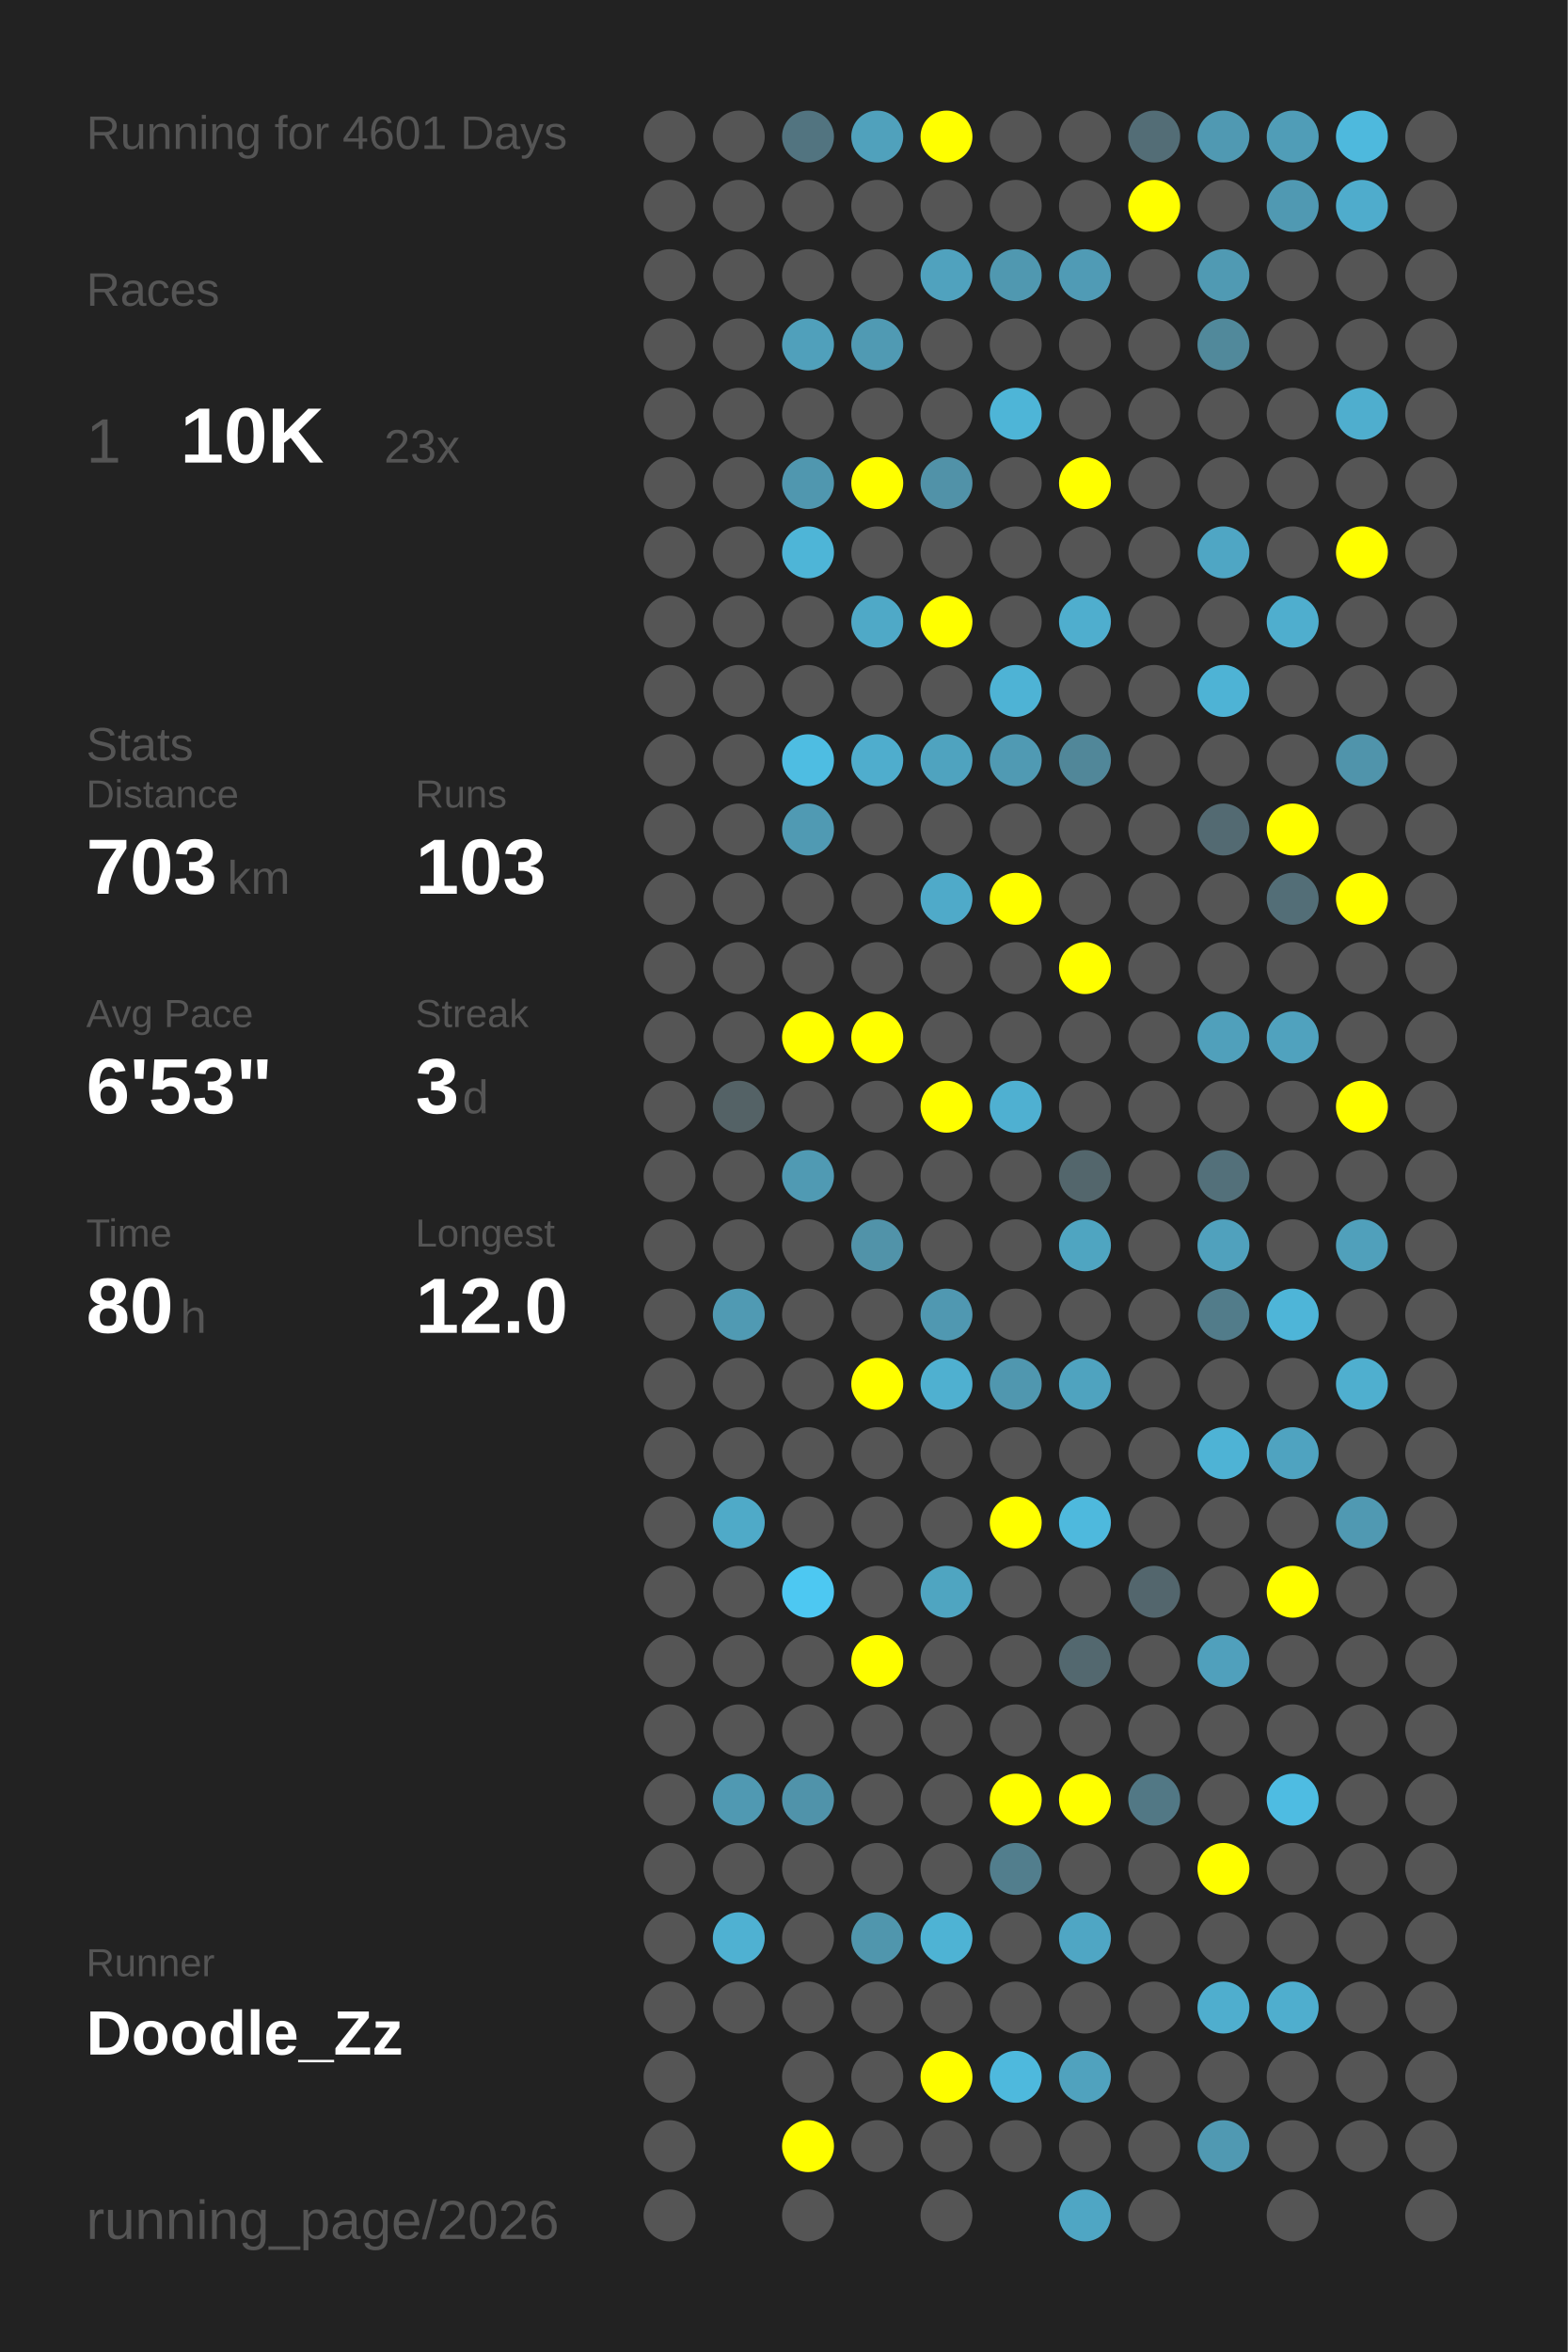
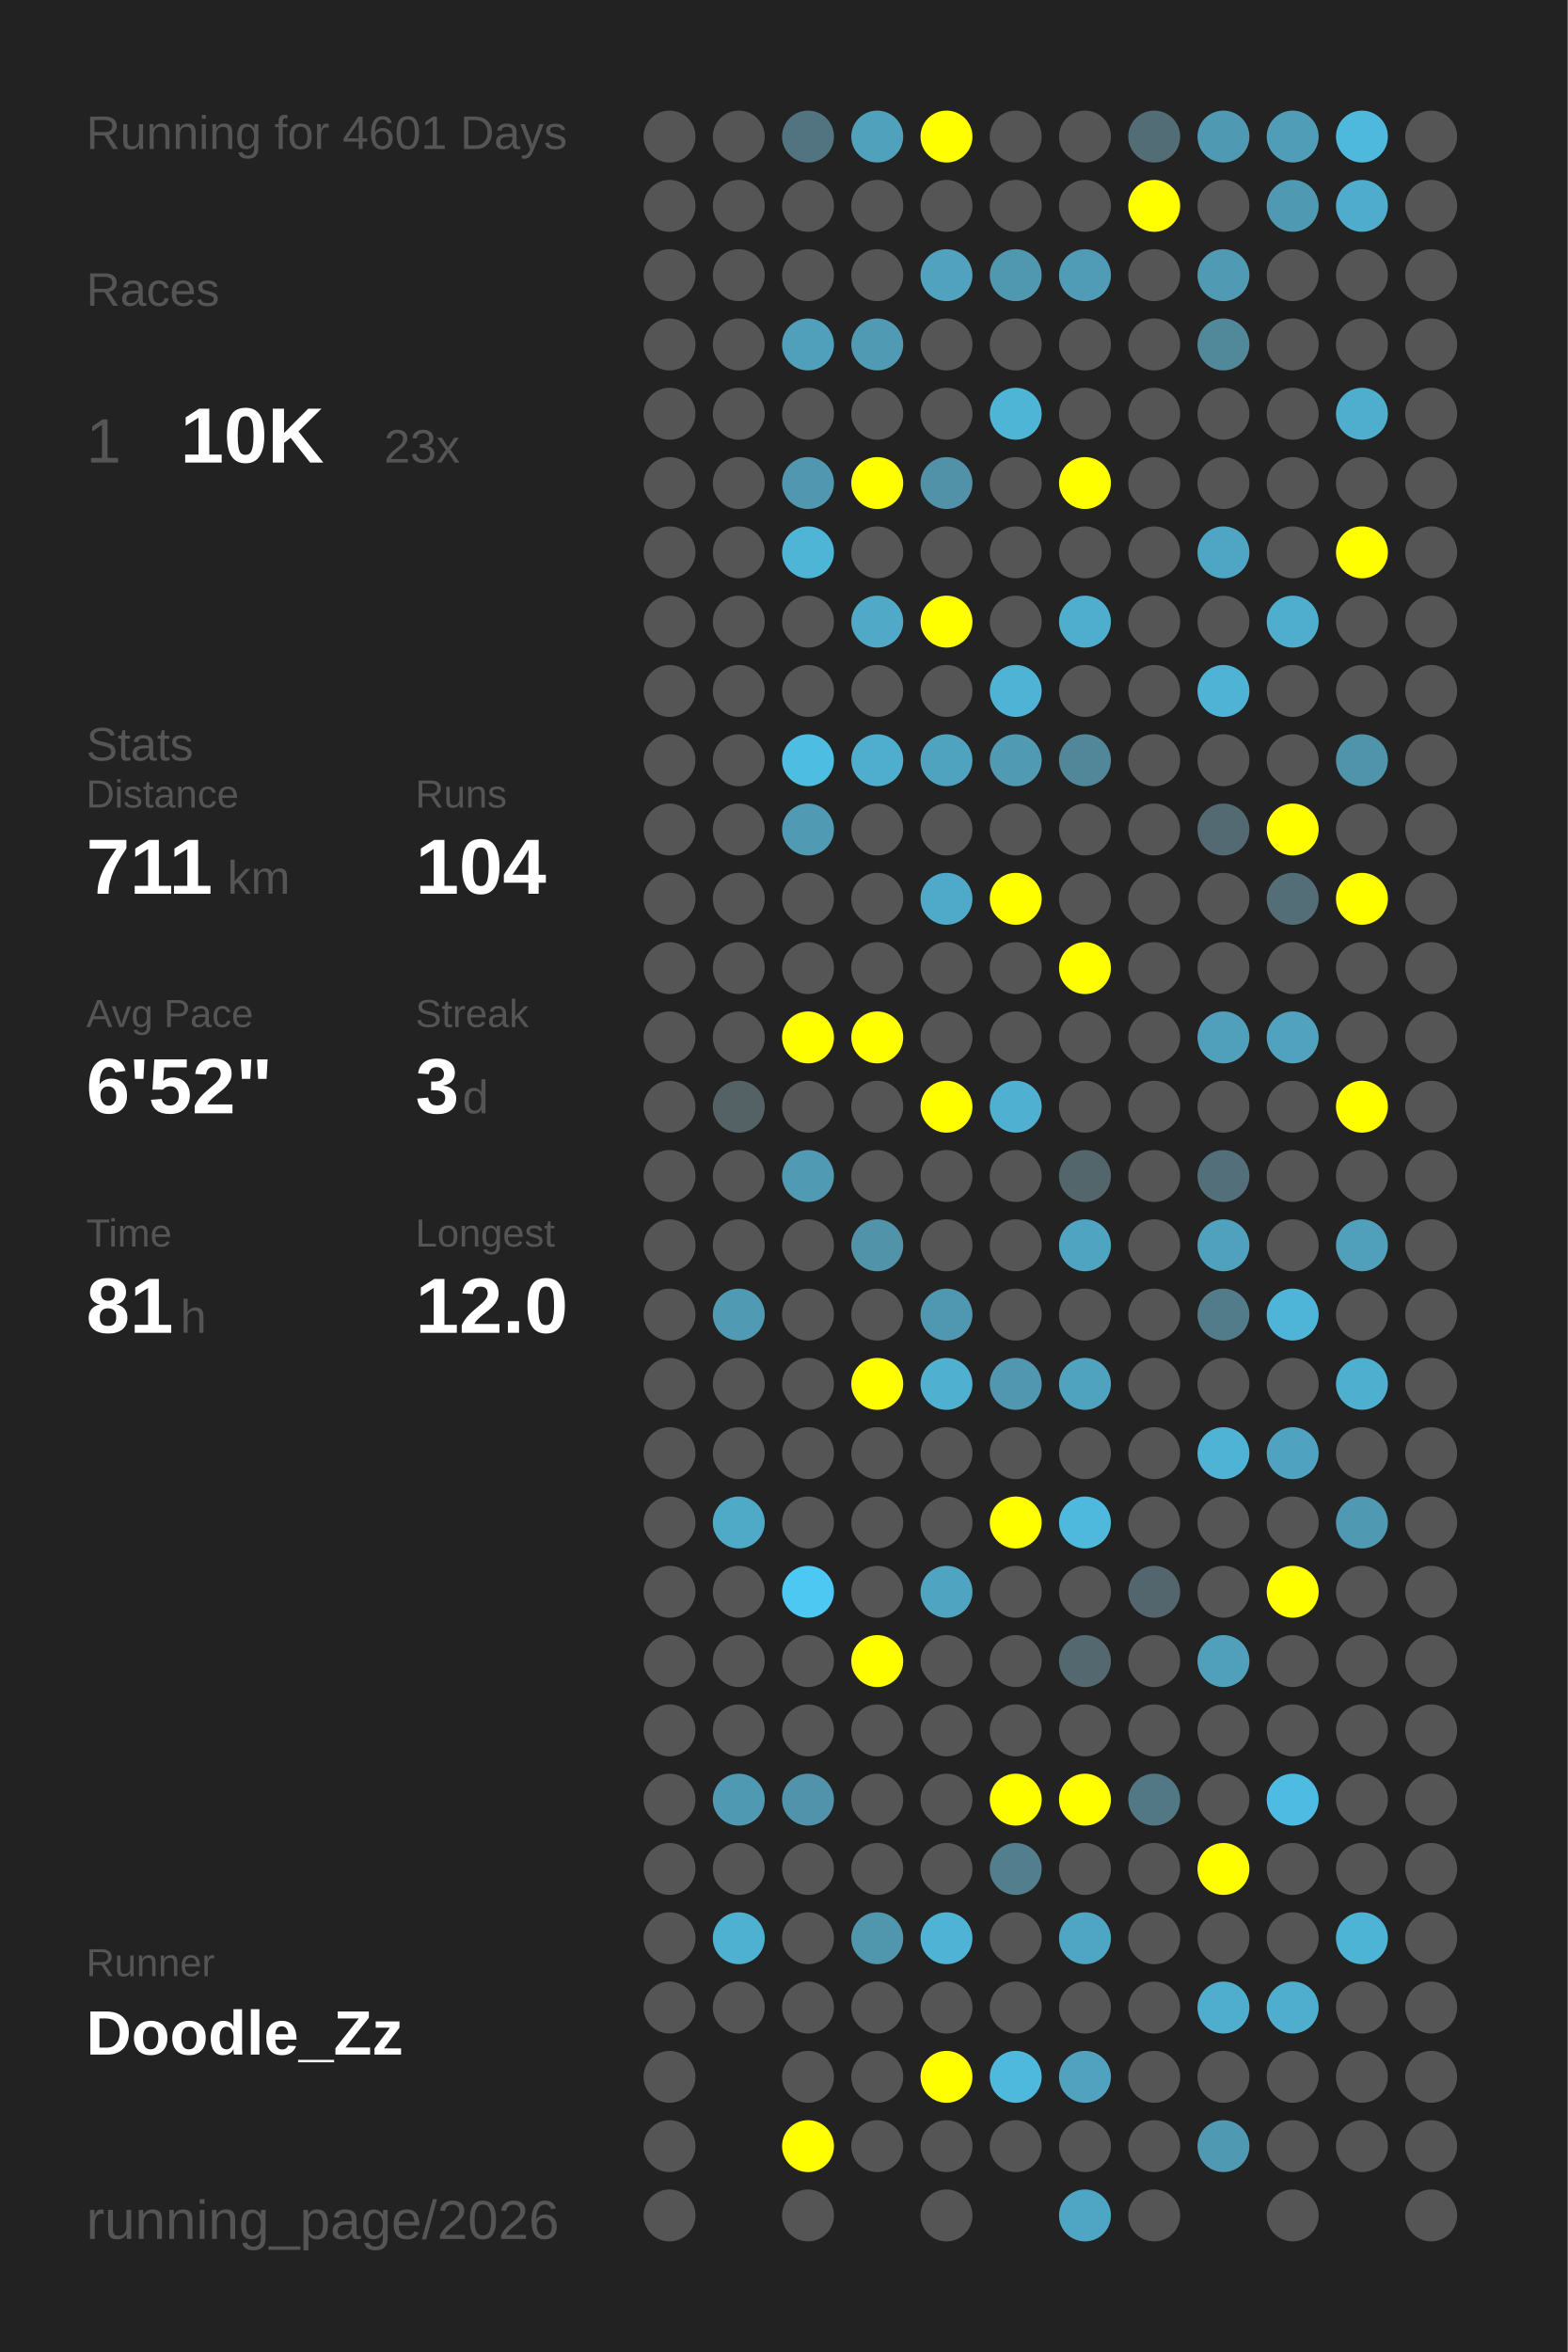
<svg xmlns="http://www.w3.org/2000/svg" baseProfile="full" height="300mm" version="1.1" viewBox="0,0,200,300" width="200mm">
  <defs />
  <rect fill="#222222" height="300" width="200" x="0" y="0" />
  <text fill="#555555" style="font-size:6px; font-family:Arial;" x="11" y="19">Running for 4601 Days</text>
  <text fill="#555555" style="font-size:6px; font-family:Arial;" x="11" y="39">Races</text>
  <text fill="#555555" style="font-size:8px; font-family:Arial;" x="11" y="59">1</text>
  <text fill="#FFFFFF" style="font-size:10px; font-family:Arial; font-weight:bold;" x="23" y="59">10K</text>
  <text fill="#555555" style="font-size:6px; font-family:Arial;" x="49" y="59">23x</text>
  <text fill="#555555" style="font-size:6px; font-family:Arial;" x="11" y="97">Stats</text>
  <text fill="#555555" style="font-size:5px; font-family:Arial;" x="11" y="103">Distance</text>
-   <text fill="#FFFFFF" style="font-size:10px; font-family:Arial; font-weight:bold;" x="11" y="114">703</text>
+   <text fill="#FFFFFF" style="font-size:10px; font-family:Arial; font-weight:bold;" x="11" y="114">711</text>
  <text fill="#555555" style="font-size:6px; font-family:Arial;" x="29" y="114">km</text>
  <text fill="#555555" style="font-size:5px; font-family:Arial;" x="53" y="103">Runs</text>
-   <text fill="#FFFFFF" style="font-size:10px; font-family:Arial; font-weight:bold;" x="53" y="114">103</text>
+   <text fill="#FFFFFF" style="font-size:10px; font-family:Arial; font-weight:bold;" x="53" y="114">104</text>
  <text fill="#555555" style="font-size:5px; font-family:Arial;" x="11" y="131">Avg Pace</text>
-   <text fill="#FFFFFF" style="font-size:10px; font-family:Arial; font-weight:bold;" x="11" y="142">6'53"</text>
+   <text fill="#FFFFFF" style="font-size:10px; font-family:Arial; font-weight:bold;" x="11" y="142">6'52"</text>
  <text fill="#555555" style="font-size:5px; font-family:Arial;" x="53" y="131">Streak</text>
  <text fill="#FFFFFF" style="font-size:10px; font-family:Arial; font-weight:bold;" x="53" y="142">3</text>
  <text fill="#555555" style="font-size:6px; font-family:Arial;" x="59" y="142">d</text>
  <text fill="#555555" style="font-size:5px; font-family:Arial;" x="11" y="159">Time</text>
-   <text fill="#FFFFFF" style="font-size:10px; font-family:Arial; font-weight:bold;" x="11" y="170">80</text>
+   <text fill="#FFFFFF" style="font-size:10px; font-family:Arial; font-weight:bold;" x="11" y="170">81</text>
  <text fill="#555555" style="font-size:6px; font-family:Arial;" x="23" y="170">h</text>
  <text fill="#555555" style="font-size:5px; font-family:Arial;" x="53" y="159">Longest</text>
  <text fill="#FFFFFF" style="font-size:10px; font-family:Arial; font-weight:bold;" x="53" y="170">12.0</text>
  <text fill="#555555" style="font-size:5px; font-family:Arial;" x="11" y="252.065">Runner</text>
  <text fill="#FFFFFF" style="font-size:8px; font-family:Arial; font-weight:bold;" x="11" y="262.065">Doodle_Zz</text>
  <text fill="#555555" style="font-size:7px; font-family:Arial;" x="11" y="285.581">running_page/2026</text>
  <circle cx="85.417" cy="17.419" fill="#555555" r="3.312" />
  <circle cx="85.417" cy="26.258" fill="#555555" r="3.312" />
  <circle cx="85.417" cy="35.097" fill="#555555" r="3.312" />
  <circle cx="85.417" cy="43.935" fill="#555555" r="3.312" />
  <circle cx="85.417" cy="52.774" fill="#555555" r="3.312" />
  <circle cx="85.417" cy="61.613" fill="#555555" r="3.312" />
  <circle cx="85.417" cy="70.452" fill="#555555" r="3.312" />
  <circle cx="85.417" cy="79.29" fill="#555555" r="3.312" />
  <circle cx="85.417" cy="88.129" fill="#555555" r="3.312" />
  <circle cx="85.417" cy="96.968" fill="#555555" r="3.312" />
  <circle cx="85.417" cy="105.806" fill="#555555" r="3.312" />
  <circle cx="85.417" cy="114.645" fill="#555555" r="3.312" />
  <circle cx="85.417" cy="123.484" fill="#555555" r="3.312" />
  <circle cx="85.417" cy="132.323" fill="#555555" r="3.312" />
  <circle cx="85.417" cy="141.161" fill="#555555" r="3.312" />
  <circle cx="85.417" cy="150" fill="#555555" r="3.312" />
  <circle cx="85.417" cy="158.839" fill="#555555" r="3.312" />
  <circle cx="85.417" cy="167.677" fill="#555555" r="3.312" />
  <circle cx="85.417" cy="176.516" fill="#555555" r="3.312" />
  <circle cx="85.417" cy="185.355" fill="#555555" r="3.312" />
  <circle cx="85.417" cy="194.194" fill="#555555" r="3.312" />
  <circle cx="85.417" cy="203.032" fill="#555555" r="3.312" />
  <circle cx="85.417" cy="211.871" fill="#555555" r="3.312" />
  <circle cx="85.417" cy="220.71" fill="#555555" r="3.312" />
  <circle cx="85.417" cy="229.548" fill="#555555" r="3.312" />
  <circle cx="85.417" cy="238.387" fill="#555555" r="3.312" />
  <circle cx="85.417" cy="247.226" fill="#555555" r="3.312" />
  <circle cx="85.417" cy="256.065" fill="#555555" r="3.312" />
  <circle cx="85.417" cy="264.903" fill="#555555" r="3.312" />
  <circle cx="85.417" cy="273.742" fill="#555555" r="3.312" />
  <circle cx="85.417" cy="282.581" fill="#555555" r="3.312" />
  <circle cx="94.25" cy="17.419" fill="#555555" r="3.312" />
  <circle cx="94.25" cy="26.258" fill="#555555" r="3.312" />
  <circle cx="94.25" cy="35.097" fill="#555555" r="3.312" />
  <circle cx="94.25" cy="43.935" fill="#555555" r="3.312" />
  <circle cx="94.25" cy="52.774" fill="#555555" r="3.312" />
  <circle cx="94.25" cy="61.613" fill="#555555" r="3.312" />
  <circle cx="94.25" cy="70.452" fill="#555555" r="3.312" />
  <circle cx="94.25" cy="79.29" fill="#555555" r="3.312" />
  <circle cx="94.25" cy="88.129" fill="#555555" r="3.312" />
  <circle cx="94.25" cy="96.968" fill="#555555" r="3.312" />
  <circle cx="94.25" cy="105.806" fill="#555555" r="3.312" />
  <circle cx="94.25" cy="114.645" fill="#555555" r="3.312" />
  <circle cx="94.25" cy="123.484" fill="#555555" r="3.312" />
  <circle cx="94.25" cy="132.323" fill="#555555" r="3.312" />
  <circle cx="94.25" cy="141.161" fill="#546266" r="3.312" />
  <circle cx="94.25" cy="150" fill="#555555" r="3.312" />
  <circle cx="94.25" cy="158.839" fill="#555555" r="3.312" />
  <circle cx="94.25" cy="167.677" fill="#509ab3" r="3.312" />
  <circle cx="94.25" cy="176.516" fill="#555555" r="3.312" />
  <circle cx="94.25" cy="185.355" fill="#555555" r="3.312" />
  <circle cx="94.25" cy="194.194" fill="#4faac8" r="3.312" />
  <circle cx="94.25" cy="203.032" fill="#555555" r="3.312" />
  <circle cx="94.25" cy="211.871" fill="#555555" r="3.312" />
  <circle cx="94.25" cy="220.71" fill="#555555" r="3.312" />
  <circle cx="94.25" cy="229.548" fill="#5099b2" r="3.312" />
  <circle cx="94.25" cy="238.387" fill="#555555" r="3.312" />
  <circle cx="94.25" cy="247.226" fill="#4fb1d2" r="3.312" />
  <circle cx="94.25" cy="256.065" fill="#555555" r="3.312" />
  <circle cx="103.083" cy="17.419" fill="#527480" r="3.312" />
  <circle cx="103.083" cy="26.258" fill="#555555" r="3.312" />
  <circle cx="103.083" cy="35.097" fill="#555555" r="3.312" />
  <circle cx="103.083" cy="43.935" fill="#50a0bb" r="3.312" />
  <circle cx="103.083" cy="52.774" fill="#555555" r="3.312" />
  <circle cx="103.083" cy="61.613" fill="#5097af" r="3.312" />
  <circle cx="103.083" cy="70.452" fill="#4eb5d7" r="3.312" />
  <circle cx="103.083" cy="79.29" fill="#555555" r="3.312" />
  <circle cx="103.083" cy="88.129" fill="#555555" r="3.312" />
  <circle cx="103.083" cy="96.968" fill="#4ebde2" r="3.312" />
  <circle cx="103.083" cy="105.806" fill="#509ab3" r="3.312" />
  <circle cx="103.083" cy="114.645" fill="#555555" r="3.312" />
  <circle cx="103.083" cy="123.484" fill="#555555" r="3.312" />
  <circle cx="103.083" cy="132.323" fill="#FFFF00" r="3.312" />
  <circle cx="103.083" cy="141.161" fill="#555555" r="3.312" />
  <circle cx="103.083" cy="150" fill="#509ab3" r="3.312" />
  <circle cx="103.083" cy="158.839" fill="#555555" r="3.312" />
  <circle cx="103.083" cy="167.677" fill="#555555" r="3.312" />
  <circle cx="103.083" cy="176.516" fill="#555555" r="3.312" />
  <circle cx="103.083" cy="185.355" fill="#555555" r="3.312" />
  <circle cx="103.083" cy="194.194" fill="#555555" r="3.312" />
  <circle cx="103.083" cy="203.032" fill="#4dc8f2" r="3.312" />
  <circle cx="103.083" cy="211.871" fill="#555555" r="3.312" />
  <circle cx="103.083" cy="220.71" fill="#555555" r="3.312" />
  <circle cx="103.083" cy="229.548" fill="#5093aa" r="3.312" />
  <circle cx="103.083" cy="238.387" fill="#555555" r="3.312" />
  <circle cx="103.083" cy="247.226" fill="#555555" r="3.312" />
  <circle cx="103.083" cy="256.065" fill="#555555" r="3.312" />
  <circle cx="103.083" cy="264.903" fill="#555555" r="3.312" />
  <circle cx="103.083" cy="273.742" fill="#FFFF00" r="3.312" />
  <circle cx="103.083" cy="282.581" fill="#555555" r="3.312" />
  <circle cx="111.917" cy="17.419" fill="#50a1bc" r="3.312" />
  <circle cx="111.917" cy="26.258" fill="#555555" r="3.312" />
  <circle cx="111.917" cy="35.097" fill="#555555" r="3.312" />
  <circle cx="111.917" cy="43.935" fill="#509ab3" r="3.312" />
  <circle cx="111.917" cy="52.774" fill="#555555" r="3.312" />
  <circle cx="111.917" cy="61.613" fill="#FFFF00" r="3.312" />
  <circle cx="111.917" cy="70.452" fill="#555555" r="3.312" />
  <circle cx="111.917" cy="79.29" fill="#4fa9c7" r="3.312" />
  <circle cx="111.917" cy="88.129" fill="#555555" r="3.312" />
  <circle cx="111.917" cy="96.968" fill="#4fadcd" r="3.312" />
  <circle cx="111.917" cy="105.806" fill="#555555" r="3.312" />
  <circle cx="111.917" cy="114.645" fill="#555555" r="3.312" />
  <circle cx="111.917" cy="123.484" fill="#555555" r="3.312" />
  <circle cx="111.917" cy="132.323" fill="#FFFF00" r="3.312" />
  <circle cx="111.917" cy="141.161" fill="#555555" r="3.312" />
  <circle cx="111.917" cy="150" fill="#555555" r="3.312" />
  <circle cx="111.917" cy="158.839" fill="#5193a9" r="3.312" />
  <circle cx="111.917" cy="167.677" fill="#555555" r="3.312" />
  <circle cx="111.917" cy="176.516" fill="#FFFF00" r="3.312" />
  <circle cx="111.917" cy="185.355" fill="#555555" r="3.312" />
  <circle cx="111.917" cy="194.194" fill="#555555" r="3.312" />
  <circle cx="111.917" cy="203.032" fill="#555555" r="3.312" />
  <circle cx="111.917" cy="211.871" fill="#FFFF00" r="3.312" />
  <circle cx="111.917" cy="220.71" fill="#555555" r="3.312" />
  <circle cx="111.917" cy="229.548" fill="#555555" r="3.312" />
  <circle cx="111.917" cy="238.387" fill="#555555" r="3.312" />
  <circle cx="111.917" cy="247.226" fill="#5096ad" r="3.312" />
  <circle cx="111.917" cy="256.065" fill="#555555" r="3.312" />
  <circle cx="111.917" cy="264.903" fill="#555555" r="3.312" />
  <circle cx="111.917" cy="273.742" fill="#555555" r="3.312" />
  <circle cx="120.75" cy="17.419" fill="#FFFF00" r="3.312" />
  <circle cx="120.75" cy="26.258" fill="#555555" r="3.312" />
  <circle cx="120.75" cy="35.097" fill="#50a2be" r="3.312" />
  <circle cx="120.75" cy="43.935" fill="#555555" r="3.312" />
  <circle cx="120.75" cy="52.774" fill="#555555" r="3.312" />
  <circle cx="120.75" cy="61.613" fill="#5192a8" r="3.312" />
  <circle cx="120.75" cy="70.452" fill="#555555" r="3.312" />
  <circle cx="120.75" cy="79.29" fill="#FFFF00" r="3.312" />
  <circle cx="120.75" cy="88.129" fill="#555555" r="3.312" />
  <circle cx="120.75" cy="96.968" fill="#4fa3bf" r="3.312" />
  <circle cx="120.75" cy="105.806" fill="#555555" r="3.312" />
  <circle cx="120.75" cy="114.645" fill="#4faac9" r="3.312" />
  <circle cx="120.75" cy="123.484" fill="#555555" r="3.312" />
  <circle cx="120.75" cy="132.323" fill="#555555" r="3.312" />
  <circle cx="120.75" cy="141.161" fill="#FFFF00" r="3.312" />
  <circle cx="120.75" cy="150" fill="#555555" r="3.312" />
  <circle cx="120.75" cy="158.839" fill="#555555" r="3.312" />
  <circle cx="120.75" cy="167.677" fill="#5098b1" r="3.312" />
  <circle cx="120.75" cy="176.516" fill="#4fb0d0" r="3.312" />
  <circle cx="120.75" cy="185.355" fill="#555555" r="3.312" />
  <circle cx="120.75" cy="194.194" fill="#555555" r="3.312" />
  <circle cx="120.75" cy="203.032" fill="#4fa5c1" r="3.312" />
  <circle cx="120.75" cy="211.871" fill="#555555" r="3.312" />
  <circle cx="120.75" cy="220.71" fill="#555555" r="3.312" />
  <circle cx="120.75" cy="229.548" fill="#555555" r="3.312" />
  <circle cx="120.75" cy="238.387" fill="#555555" r="3.312" />
  <circle cx="120.75" cy="247.226" fill="#4eb3d4" r="3.312" />
  <circle cx="120.75" cy="256.065" fill="#555555" r="3.312" />
  <circle cx="120.75" cy="264.903" fill="#FFFF00" r="3.312" />
  <circle cx="120.75" cy="273.742" fill="#555555" r="3.312" />
  <circle cx="120.75" cy="282.581" fill="#555555" r="3.312" />
  <circle cx="129.583" cy="17.419" fill="#555555" r="3.312" />
  <circle cx="129.583" cy="26.258" fill="#555555" r="3.312" />
  <circle cx="129.583" cy="35.097" fill="#5098b0" r="3.312" />
  <circle cx="129.583" cy="43.935" fill="#555555" r="3.312" />
  <circle cx="129.583" cy="52.774" fill="#4eb5d7" r="3.312" />
  <circle cx="129.583" cy="61.613" fill="#555555" r="3.312" />
  <circle cx="129.583" cy="70.452" fill="#555555" r="3.312" />
  <circle cx="129.583" cy="79.29" fill="#555555" r="3.312" />
  <circle cx="129.583" cy="88.129" fill="#4eb3d5" r="3.312" />
  <circle cx="129.583" cy="96.968" fill="#509ab3" r="3.312" />
  <circle cx="129.583" cy="105.806" fill="#555555" r="3.312" />
  <circle cx="129.583" cy="114.645" fill="#FFFF00" r="3.312" />
  <circle cx="129.583" cy="123.484" fill="#555555" r="3.312" />
  <circle cx="129.583" cy="132.323" fill="#555555" r="3.312" />
  <circle cx="129.583" cy="141.161" fill="#4fb0d1" r="3.312" />
  <circle cx="129.583" cy="150" fill="#555555" r="3.312" />
  <circle cx="129.583" cy="158.839" fill="#555555" r="3.312" />
  <circle cx="129.583" cy="167.677" fill="#555555" r="3.312" />
  <circle cx="129.583" cy="176.516" fill="#5097af" r="3.312" />
  <circle cx="129.583" cy="185.355" fill="#555555" r="3.312" />
  <circle cx="129.583" cy="194.194" fill="#FFFF00" r="3.312" />
  <circle cx="129.583" cy="203.032" fill="#555555" r="3.312" />
  <circle cx="129.583" cy="211.871" fill="#555555" r="3.312" />
  <circle cx="129.583" cy="220.71" fill="#555555" r="3.312" />
  <circle cx="129.583" cy="229.548" fill="#FFFF00" r="3.312" />
  <circle cx="129.583" cy="238.387" fill="#527e8d" r="3.312" />
  <circle cx="129.583" cy="247.226" fill="#555555" r="3.312" />
  <circle cx="129.583" cy="256.065" fill="#555555" r="3.312" />
  <circle cx="129.583" cy="264.903" fill="#4eb9dd" r="3.312" />
  <circle cx="129.583" cy="273.742" fill="#555555" r="3.312" />
  <circle cx="138.417" cy="17.419" fill="#555555" r="3.312" />
  <circle cx="138.417" cy="26.258" fill="#555555" r="3.312" />
  <circle cx="138.417" cy="35.097" fill="#509bb5" r="3.312" />
  <circle cx="138.417" cy="43.935" fill="#555555" r="3.312" />
  <circle cx="138.417" cy="52.774" fill="#555555" r="3.312" />
  <circle cx="138.417" cy="61.613" fill="#FFFF00" r="3.312" />
  <circle cx="138.417" cy="70.452" fill="#555555" r="3.312" />
  <circle cx="138.417" cy="79.29" fill="#4faece" r="3.312" />
  <circle cx="138.417" cy="88.129" fill="#555555" r="3.312" />
  <circle cx="138.417" cy="96.968" fill="#518799" r="3.312" />
  <circle cx="138.417" cy="105.806" fill="#555555" r="3.312" />
  <circle cx="138.417" cy="114.645" fill="#555555" r="3.312" />
  <circle cx="138.417" cy="123.484" fill="#FFFF00" r="3.312" />
  <circle cx="138.417" cy="132.323" fill="#555555" r="3.312" />
  <circle cx="138.417" cy="141.161" fill="#555555" r="3.312" />
  <circle cx="138.417" cy="150" fill="#53666c" r="3.312" />
  <circle cx="138.417" cy="158.839" fill="#4fa5c1" r="3.312" />
  <circle cx="138.417" cy="167.677" fill="#555555" r="3.312" />
  <circle cx="138.417" cy="176.516" fill="#4fa3bf" r="3.312" />
  <circle cx="138.417" cy="185.355" fill="#555555" r="3.312" />
  <circle cx="138.417" cy="194.194" fill="#4eb9dd" r="3.312" />
  <circle cx="138.417" cy="203.032" fill="#555555" r="3.312" />
  <circle cx="138.417" cy="211.871" fill="#53686f" r="3.312" />
  <circle cx="138.417" cy="220.71" fill="#555555" r="3.312" />
  <circle cx="138.417" cy="229.548" fill="#FFFF00" r="3.312" />
  <circle cx="138.417" cy="238.387" fill="#555555" r="3.312" />
  <circle cx="138.417" cy="247.226" fill="#4fa6c4" r="3.312" />
  <circle cx="138.417" cy="256.065" fill="#555555" r="3.312" />
  <circle cx="138.417" cy="264.903" fill="#50a2be" r="3.312" />
  <circle cx="138.417" cy="273.742" fill="#555555" r="3.312" />
  <circle cx="138.417" cy="282.581" fill="#4fa6c4" r="3.312" />
  <circle cx="147.25" cy="17.419" fill="#536d76" r="3.312" />
  <circle cx="147.25" cy="26.258" fill="#FFFF00" r="3.312" />
  <circle cx="147.25" cy="35.097" fill="#555555" r="3.312" />
  <circle cx="147.25" cy="43.935" fill="#555555" r="3.312" />
  <circle cx="147.25" cy="52.774" fill="#555555" r="3.312" />
  <circle cx="147.25" cy="61.613" fill="#555555" r="3.312" />
  <circle cx="147.25" cy="70.452" fill="#555555" r="3.312" />
  <circle cx="147.25" cy="79.29" fill="#555555" r="3.312" />
  <circle cx="147.25" cy="88.129" fill="#555555" r="3.312" />
  <circle cx="147.25" cy="96.968" fill="#555555" r="3.312" />
  <circle cx="147.25" cy="105.806" fill="#555555" r="3.312" />
  <circle cx="147.25" cy="114.645" fill="#555555" r="3.312" />
  <circle cx="147.25" cy="123.484" fill="#555555" r="3.312" />
  <circle cx="147.25" cy="132.323" fill="#555555" r="3.312" />
  <circle cx="147.25" cy="141.161" fill="#555555" r="3.312" />
  <circle cx="147.25" cy="150" fill="#555555" r="3.312" />
  <circle cx="147.25" cy="158.839" fill="#555555" r="3.312" />
  <circle cx="147.25" cy="167.677" fill="#555555" r="3.312" />
  <circle cx="147.25" cy="176.516" fill="#555555" r="3.312" />
  <circle cx="147.25" cy="185.355" fill="#555555" r="3.312" />
  <circle cx="147.25" cy="194.194" fill="#555555" r="3.312" />
  <circle cx="147.25" cy="203.032" fill="#53666d" r="3.312" />
  <circle cx="147.25" cy="211.871" fill="#555555" r="3.312" />
  <circle cx="147.25" cy="220.71" fill="#555555" r="3.312" />
  <circle cx="147.25" cy="229.548" fill="#527885" r="3.312" />
  <circle cx="147.25" cy="238.387" fill="#555555" r="3.312" />
  <circle cx="147.25" cy="247.226" fill="#555555" r="3.312" />
  <circle cx="147.25" cy="256.065" fill="#555555" r="3.312" />
  <circle cx="147.25" cy="264.903" fill="#555555" r="3.312" />
  <circle cx="147.25" cy="273.742" fill="#555555" r="3.312" />
  <circle cx="147.25" cy="282.581" fill="#555555" r="3.312" />
  <circle cx="156.083" cy="17.419" fill="#5099b2" r="3.312" />
  <circle cx="156.083" cy="26.258" fill="#555555" r="3.312" />
  <circle cx="156.083" cy="35.097" fill="#509ab3" r="3.312" />
  <circle cx="156.083" cy="43.935" fill="#51899b" r="3.312" />
  <circle cx="156.083" cy="52.774" fill="#555555" r="3.312" />
  <circle cx="156.083" cy="61.613" fill="#555555" r="3.312" />
  <circle cx="156.083" cy="70.452" fill="#4fa6c4" r="3.312" />
  <circle cx="156.083" cy="79.29" fill="#555555" r="3.312" />
  <circle cx="156.083" cy="88.129" fill="#4eb3d5" r="3.312" />
  <circle cx="156.083" cy="96.968" fill="#555555" r="3.312" />
  <circle cx="156.083" cy="105.806" fill="#536a72" r="3.312" />
  <circle cx="156.083" cy="114.645" fill="#555555" r="3.312" />
  <circle cx="156.083" cy="123.484" fill="#555555" r="3.312" />
  <circle cx="156.083" cy="132.323" fill="#50a0bb" r="3.312" />
  <circle cx="156.083" cy="141.161" fill="#555555" r="3.312" />
  <circle cx="156.083" cy="150" fill="#53707a" r="3.312" />
  <circle cx="156.083" cy="158.839" fill="#50a1bd" r="3.312" />
  <circle cx="156.083" cy="167.677" fill="#527c8a" r="3.312" />
  <circle cx="156.083" cy="176.516" fill="#555555" r="3.312" />
  <circle cx="156.083" cy="185.355" fill="#4eb3d5" r="3.312" />
  <circle cx="156.083" cy="194.194" fill="#555555" r="3.312" />
  <circle cx="156.083" cy="203.032" fill="#555555" r="3.312" />
  <circle cx="156.083" cy="211.871" fill="#50a0bc" r="3.312" />
  <circle cx="156.083" cy="220.71" fill="#555555" r="3.312" />
  <circle cx="156.083" cy="229.548" fill="#555555" r="3.312" />
  <circle cx="156.083" cy="238.387" fill="#FFFF00" r="3.312" />
  <circle cx="156.083" cy="247.226" fill="#555555" r="3.312" />
  <circle cx="156.083" cy="256.065" fill="#4faece" r="3.312" />
  <circle cx="156.083" cy="264.903" fill="#555555" r="3.312" />
  <circle cx="156.083" cy="273.742" fill="#5099b2" r="3.312" />
  <circle cx="164.917" cy="17.419" fill="#509db7" r="3.312" />
  <circle cx="164.917" cy="26.258" fill="#5099b2" r="3.312" />
  <circle cx="164.917" cy="35.097" fill="#555555" r="3.312" />
  <circle cx="164.917" cy="43.935" fill="#555555" r="3.312" />
  <circle cx="164.917" cy="52.774" fill="#555555" r="3.312" />
  <circle cx="164.917" cy="61.613" fill="#555555" r="3.312" />
  <circle cx="164.917" cy="70.452" fill="#555555" r="3.312" />
  <circle cx="164.917" cy="79.29" fill="#4faece" r="3.312" />
  <circle cx="164.917" cy="88.129" fill="#555555" r="3.312" />
  <circle cx="164.917" cy="96.968" fill="#555555" r="3.312" />
  <circle cx="164.917" cy="105.806" fill="#FFFF00" r="3.312" />
  <circle cx="164.917" cy="114.645" fill="#536e77" r="3.312" />
  <circle cx="164.917" cy="123.484" fill="#555555" r="3.312" />
  <circle cx="164.917" cy="132.323" fill="#50a2be" r="3.312" />
  <circle cx="164.917" cy="141.161" fill="#555555" r="3.312" />
  <circle cx="164.917" cy="150" fill="#555555" r="3.312" />
  <circle cx="164.917" cy="158.839" fill="#555555" r="3.312" />
  <circle cx="164.917" cy="167.677" fill="#4eb5d8" r="3.312" />
  <circle cx="164.917" cy="176.516" fill="#555555" r="3.312" />
  <circle cx="164.917" cy="185.355" fill="#4fa3c0" r="3.312" />
  <circle cx="164.917" cy="194.194" fill="#555555" r="3.312" />
  <circle cx="164.917" cy="203.032" fill="#FFFF00" r="3.312" />
  <circle cx="164.917" cy="211.871" fill="#555555" r="3.312" />
  <circle cx="164.917" cy="220.71" fill="#555555" r="3.312" />
  <circle cx="164.917" cy="229.548" fill="#4ebce2" r="3.312" />
  <circle cx="164.917" cy="238.387" fill="#555555" r="3.312" />
  <circle cx="164.917" cy="247.226" fill="#555555" r="3.312" />
  <circle cx="164.917" cy="256.065" fill="#4faece" r="3.312" />
  <circle cx="164.917" cy="264.903" fill="#555555" r="3.312" />
  <circle cx="164.917" cy="273.742" fill="#555555" r="3.312" />
  <circle cx="164.917" cy="282.581" fill="#555555" r="3.312" />
  <circle cx="173.75" cy="17.419" fill="#4eb9dd" r="3.312" />
  <circle cx="173.75" cy="26.258" fill="#4faccc" r="3.312" />
  <circle cx="173.75" cy="35.097" fill="#555555" r="3.312" />
  <circle cx="173.75" cy="43.935" fill="#555555" r="3.312" />
  <circle cx="173.75" cy="52.774" fill="#4faece" r="3.312" />
  <circle cx="173.75" cy="61.613" fill="#555555" r="3.312" />
  <circle cx="173.75" cy="70.452" fill="#FFFF00" r="3.312" />
  <circle cx="173.75" cy="79.29" fill="#555555" r="3.312" />
  <circle cx="173.75" cy="88.129" fill="#555555" r="3.312" />
  <circle cx="173.75" cy="96.968" fill="#5094ab" r="3.312" />
  <circle cx="173.75" cy="105.806" fill="#555555" r="3.312" />
  <circle cx="173.75" cy="114.645" fill="#FFFF00" r="3.312" />
  <circle cx="173.75" cy="123.484" fill="#555555" r="3.312" />
  <circle cx="173.75" cy="132.323" fill="#555555" r="3.312" />
  <circle cx="173.75" cy="141.161" fill="#FFFF00" r="3.312" />
  <circle cx="173.75" cy="150" fill="#555555" r="3.312" />
  <circle cx="173.75" cy="158.839" fill="#50a0bb" r="3.312" />
  <circle cx="173.75" cy="167.677" fill="#555555" r="3.312" />
  <circle cx="173.75" cy="176.516" fill="#4fafcf" r="3.312" />
  <circle cx="173.75" cy="185.355" fill="#555555" r="3.312" />
  <circle cx="173.75" cy="194.194" fill="#5099b2" r="3.312" />
  <circle cx="173.75" cy="203.032" fill="#555555" r="3.312" />
  <circle cx="173.75" cy="211.871" fill="#555555" r="3.312" />
  <circle cx="173.75" cy="220.71" fill="#555555" r="3.312" />
  <circle cx="173.75" cy="229.548" fill="#555555" r="3.312" />
  <circle cx="173.75" cy="238.387" fill="#555555" r="3.312" />
-   <circle cx="173.75" cy="247.226" fill="#555555" r="3.312" />
+   <circle cx="173.75" cy="247.226" fill="#4eb4d6" r="3.312" />
  <circle cx="173.75" cy="256.065" fill="#555555" r="3.312" />
  <circle cx="173.75" cy="264.903" fill="#555555" r="3.312" />
  <circle cx="173.75" cy="273.742" fill="#555555" r="3.312" />
  <circle cx="182.583" cy="17.419" fill="#555555" r="3.312" />
  <circle cx="182.583" cy="26.258" fill="#555555" r="3.312" />
  <circle cx="182.583" cy="35.097" fill="#555555" r="3.312" />
  <circle cx="182.583" cy="43.935" fill="#555555" r="3.312" />
  <circle cx="182.583" cy="52.774" fill="#555555" r="3.312" />
  <circle cx="182.583" cy="61.613" fill="#555555" r="3.312" />
  <circle cx="182.583" cy="70.452" fill="#555555" r="3.312" />
  <circle cx="182.583" cy="79.29" fill="#555555" r="3.312" />
  <circle cx="182.583" cy="88.129" fill="#555555" r="3.312" />
  <circle cx="182.583" cy="96.968" fill="#555555" r="3.312" />
  <circle cx="182.583" cy="105.806" fill="#555555" r="3.312" />
  <circle cx="182.583" cy="114.645" fill="#555555" r="3.312" />
  <circle cx="182.583" cy="123.484" fill="#555555" r="3.312" />
  <circle cx="182.583" cy="132.323" fill="#555555" r="3.312" />
  <circle cx="182.583" cy="141.161" fill="#555555" r="3.312" />
  <circle cx="182.583" cy="150" fill="#555555" r="3.312" />
  <circle cx="182.583" cy="158.839" fill="#555555" r="3.312" />
  <circle cx="182.583" cy="167.677" fill="#555555" r="3.312" />
  <circle cx="182.583" cy="176.516" fill="#555555" r="3.312" />
  <circle cx="182.583" cy="185.355" fill="#555555" r="3.312" />
  <circle cx="182.583" cy="194.194" fill="#555555" r="3.312" />
  <circle cx="182.583" cy="203.032" fill="#555555" r="3.312" />
  <circle cx="182.583" cy="211.871" fill="#555555" r="3.312" />
  <circle cx="182.583" cy="220.71" fill="#555555" r="3.312" />
  <circle cx="182.583" cy="229.548" fill="#555555" r="3.312" />
  <circle cx="182.583" cy="238.387" fill="#555555" r="3.312" />
  <circle cx="182.583" cy="247.226" fill="#555555" r="3.312" />
  <circle cx="182.583" cy="256.065" fill="#555555" r="3.312" />
  <circle cx="182.583" cy="264.903" fill="#555555" r="3.312" />
  <circle cx="182.583" cy="273.742" fill="#555555" r="3.312" />
  <circle cx="182.583" cy="282.581" fill="#555555" r="3.312" />
</svg>
